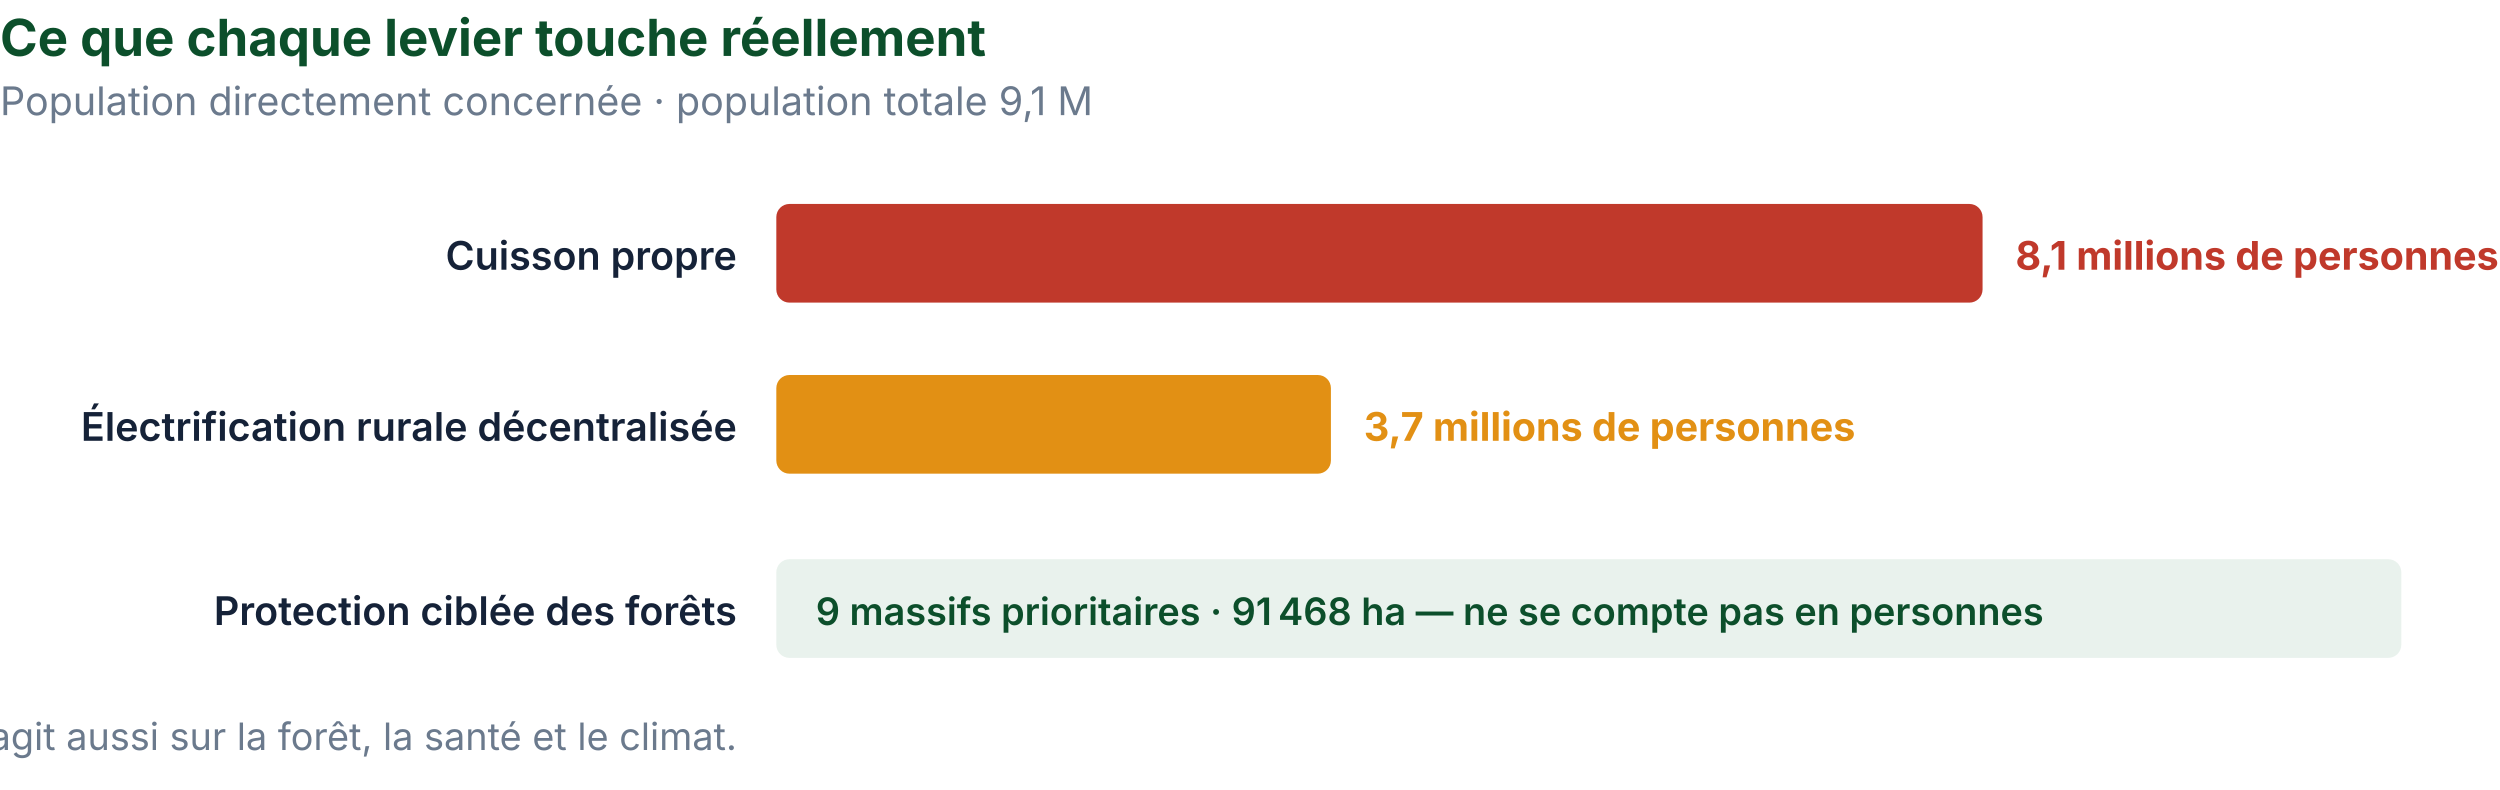
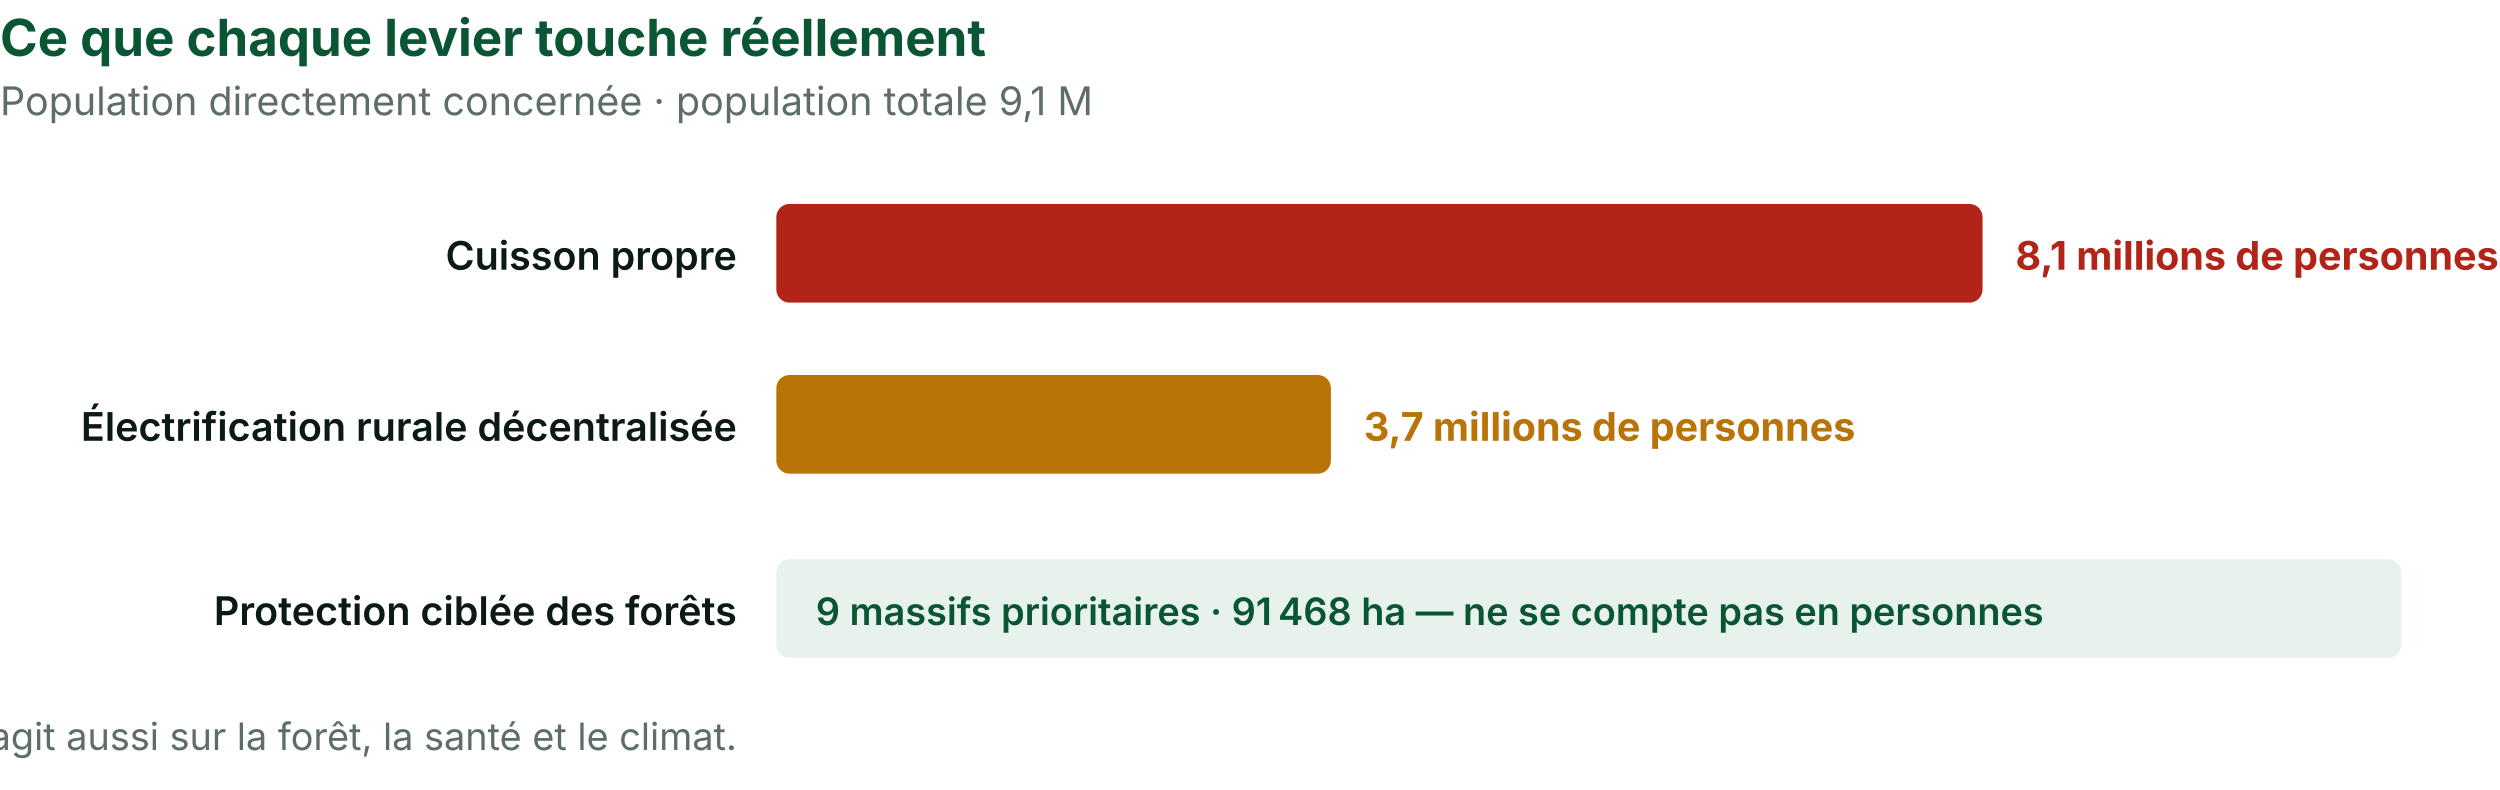
<svg xmlns="http://www.w3.org/2000/svg" viewBox="0 0 760 240" width="100%" role="img" aria-label="Ce que chaque levier touche réellement">
  <rect width="760" height="240" fill="none" />
-   <text x="0" y="17" font-family="Inter,'Segoe UI',system-ui,sans-serif" font-size="15.5" font-weight="700" fill="#0C4F2B">Ce que chaque levier touche réellement</text>
-   <text x="0" y="35" font-family="Inter,'Segoe UI',system-ui,sans-serif" font-size="12" fill="#6B7A8D">Population directement concernée · population totale 9,1 M</text>
-   <rect x="236" y="62" width="366.7" height="30" rx="4" fill="#C0392B" />
-   <text x="224.0" y="82.0" font-family="Inter,'Segoe UI',system-ui,sans-serif" font-size="12" font-weight="600" fill="#152238" text-anchor="end">Cuisson propre</text>
-   <text x="612.7" y="82.0" font-family="Inter,'Segoe UI',system-ui,sans-serif" font-size="12" font-weight="700" fill="#C0392B" text-anchor="start">8,1 millions de personnes</text>
-   <rect x="236" y="114" width="168.6" height="30" rx="4" fill="#E29014" />
-   <text x="224.0" y="134.0" font-family="Inter,'Segoe UI',system-ui,sans-serif" font-size="12" font-weight="600" fill="#152238" text-anchor="end">Électrification rurale décentralisée</text>
-   <text x="414.6" y="134.0" font-family="Inter,'Segoe UI',system-ui,sans-serif" font-size="12" font-weight="700" fill="#E29014" text-anchor="start">3,7 millions de personnes</text>
-   <rect x="236" y="170" width="494" height="30" rx="4" fill="#1B7A43" opacity=".10" />
-   <text x="224.0" y="190.0" font-family="Inter,'Segoe UI',system-ui,sans-serif" font-size="12" font-weight="600" fill="#152238" text-anchor="end">Protection ciblée des forêts</text>
-   <text x="248.0" y="190.0" font-family="Inter,'Segoe UI',system-ui,sans-serif" font-size="11.5" font-weight="600" fill="#0C4F2B" text-anchor="start">9 massifs prioritaires · 91 468 ha — ne se compte pas en personnes</text>
-   <text x="224.0" y="228.0" font-family="Inter,'Segoe UI',system-ui,sans-serif" font-size="11.5" font-weight="400" fill="#6B7A8D" text-anchor="end">La cuisson propre concerne 2.2 fois plus de Togolais que l'électrification — et agit aussi sur la forêt, la santé et le climat.</text>
+   <text x="0" y="17" font-family="Inter,'Segoe UI',system-ui,sans-serif" font-size="15.5" font-weight="700" fill="#0A5533">Ce que chaque levier touche réellement</text>
+   <text x="0" y="35" font-family="Inter,'Segoe UI',system-ui,sans-serif" font-size="12" fill="#5D6E64">Population directement concernée · population totale 9,1 M</text>
+   <rect x="236" y="62" width="366.7" height="30" rx="4" fill="#B32418" />
+   <text x="224.0" y="82.0" font-family="Inter,'Segoe UI',system-ui,sans-serif" font-size="12" font-weight="600" fill="#0C1A14" text-anchor="end">Cuisson propre</text>
+   <text x="612.7" y="82.0" font-family="Inter,'Segoe UI',system-ui,sans-serif" font-size="12" font-weight="700" fill="#B32418" text-anchor="start">8,1 millions de personnes</text>
+   <rect x="236" y="114" width="168.6" height="30" rx="4" fill="#B87407" />
+   <text x="224.0" y="134.0" font-family="Inter,'Segoe UI',system-ui,sans-serif" font-size="12" font-weight="600" fill="#0C1A14" text-anchor="end">Électrification rurale décentralisée</text>
+   <text x="414.6" y="134.0" font-family="Inter,'Segoe UI',system-ui,sans-serif" font-size="12" font-weight="700" fill="#B87407" text-anchor="start">3,7 millions de personnes</text>
+   <rect x="236" y="170" width="494" height="30" rx="4" fill="#0F7A4A" opacity=".10" />
+   <text x="224.0" y="190.0" font-family="Inter,'Segoe UI',system-ui,sans-serif" font-size="12" font-weight="600" fill="#0C1A14" text-anchor="end">Protection ciblée des forêts</text>
+   <text x="248.0" y="190.0" font-family="Inter,'Segoe UI',system-ui,sans-serif" font-size="11.5" font-weight="600" fill="#0A5533" text-anchor="start">9 massifs prioritaires · 91 468 ha — ne se compte pas en personnes</text>
+   <text x="224.0" y="228.0" font-family="Inter,'Segoe UI',system-ui,sans-serif" font-size="11.5" font-weight="400" fill="#5D6E64" text-anchor="end">La cuisson propre concerne 2.2 fois plus de Togolais que l'électrification — et agit aussi sur la forêt, la santé et le climat.</text>
</svg>
